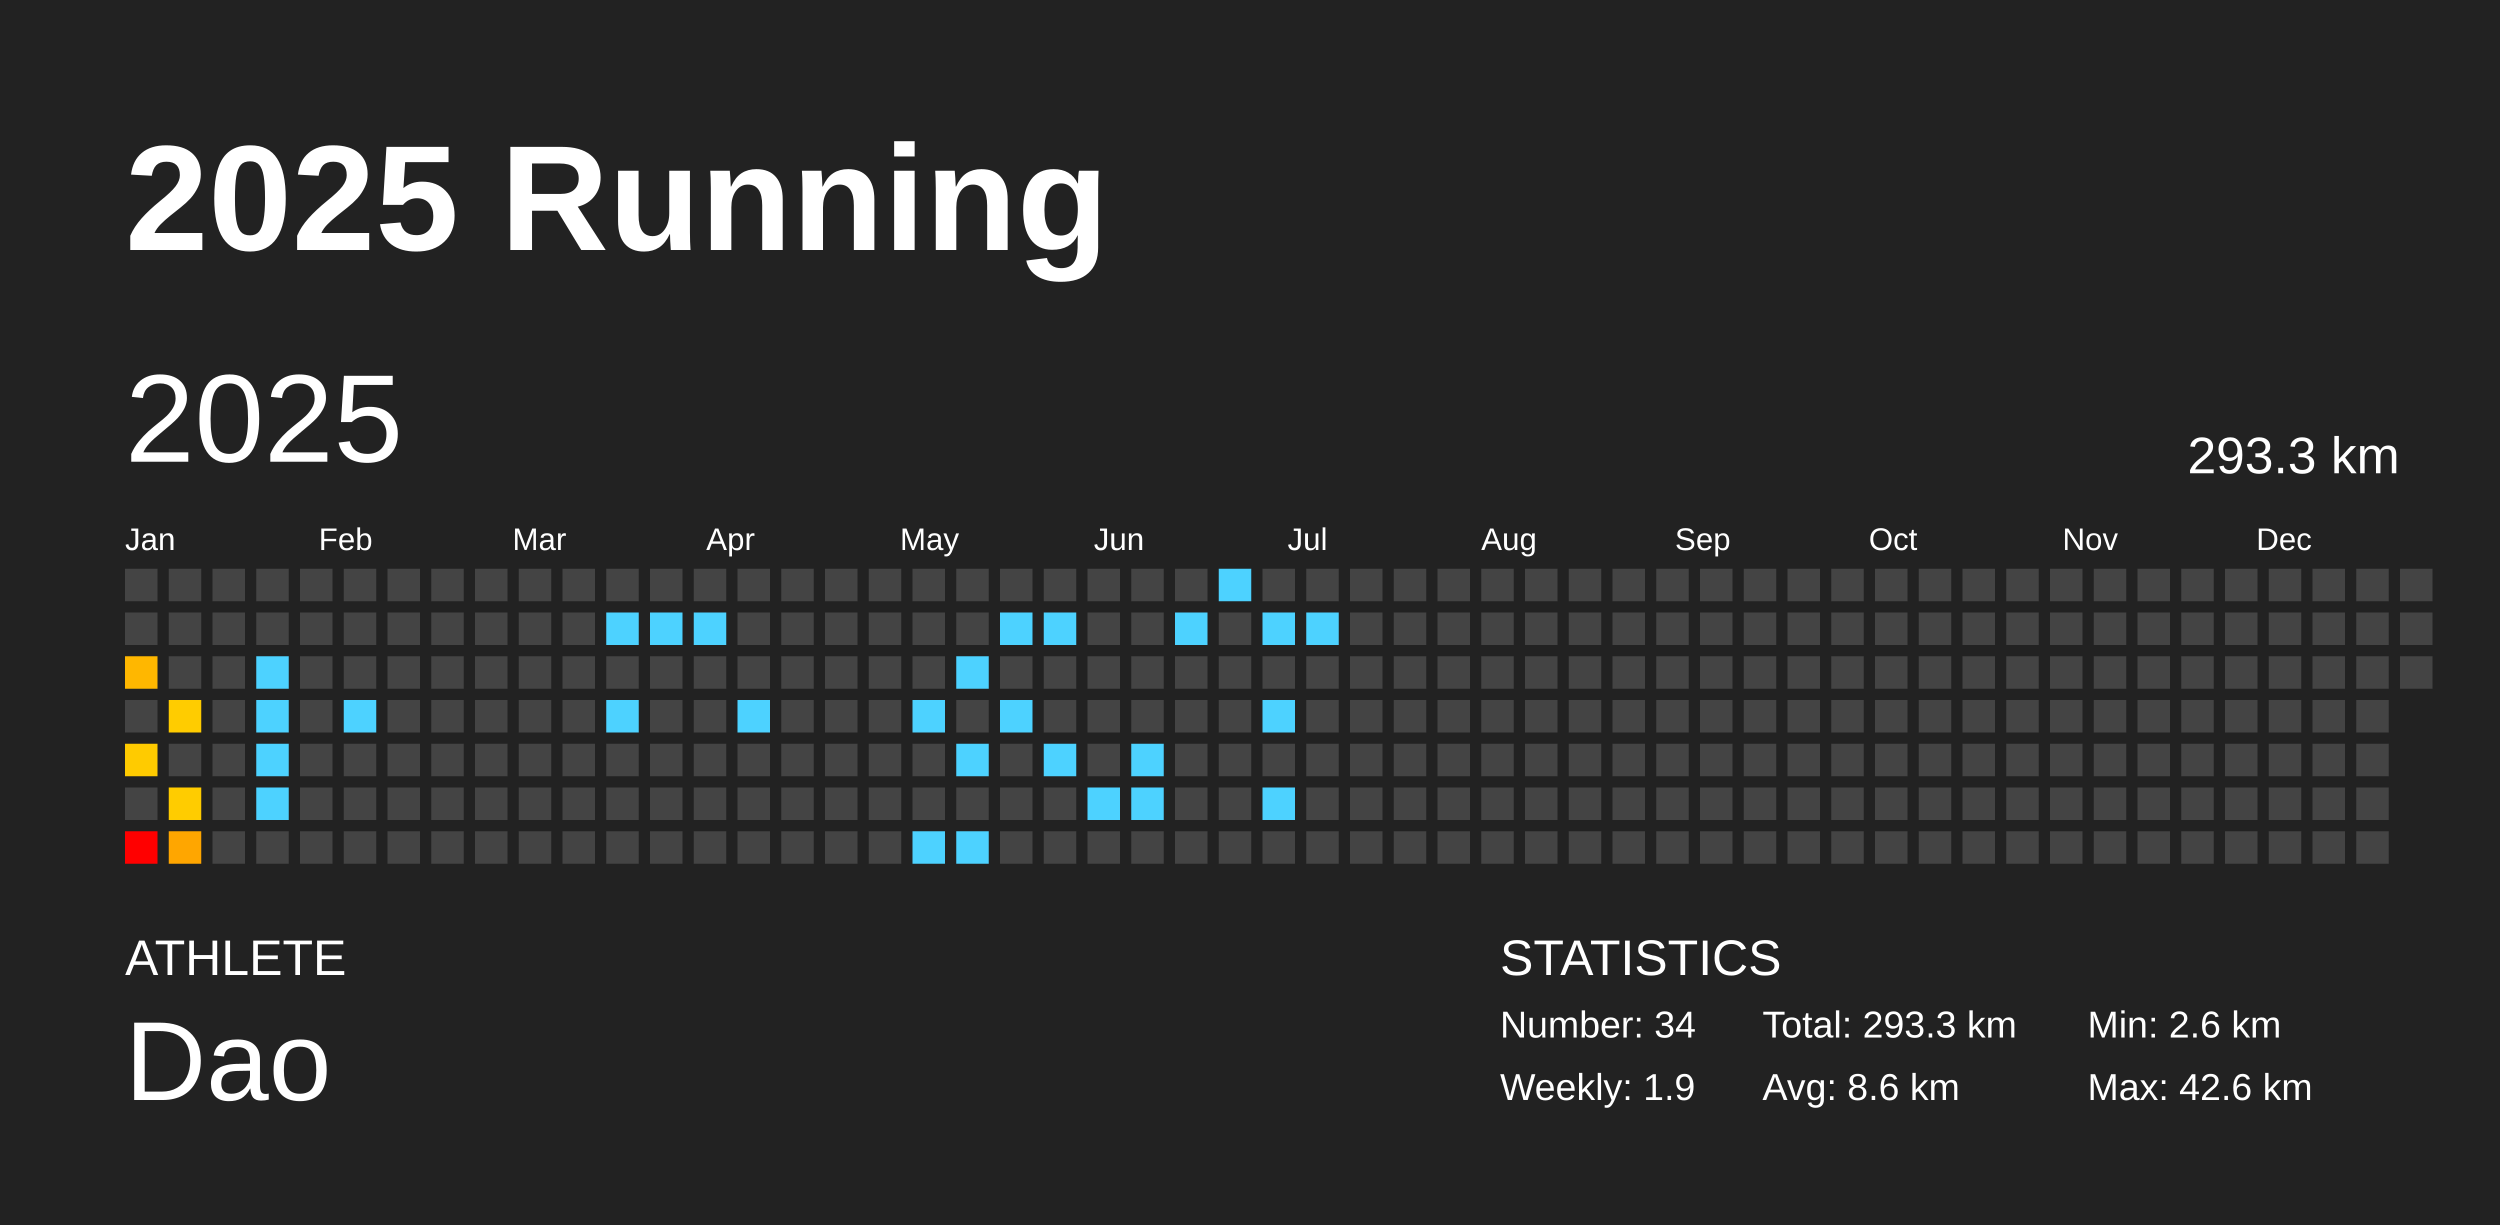
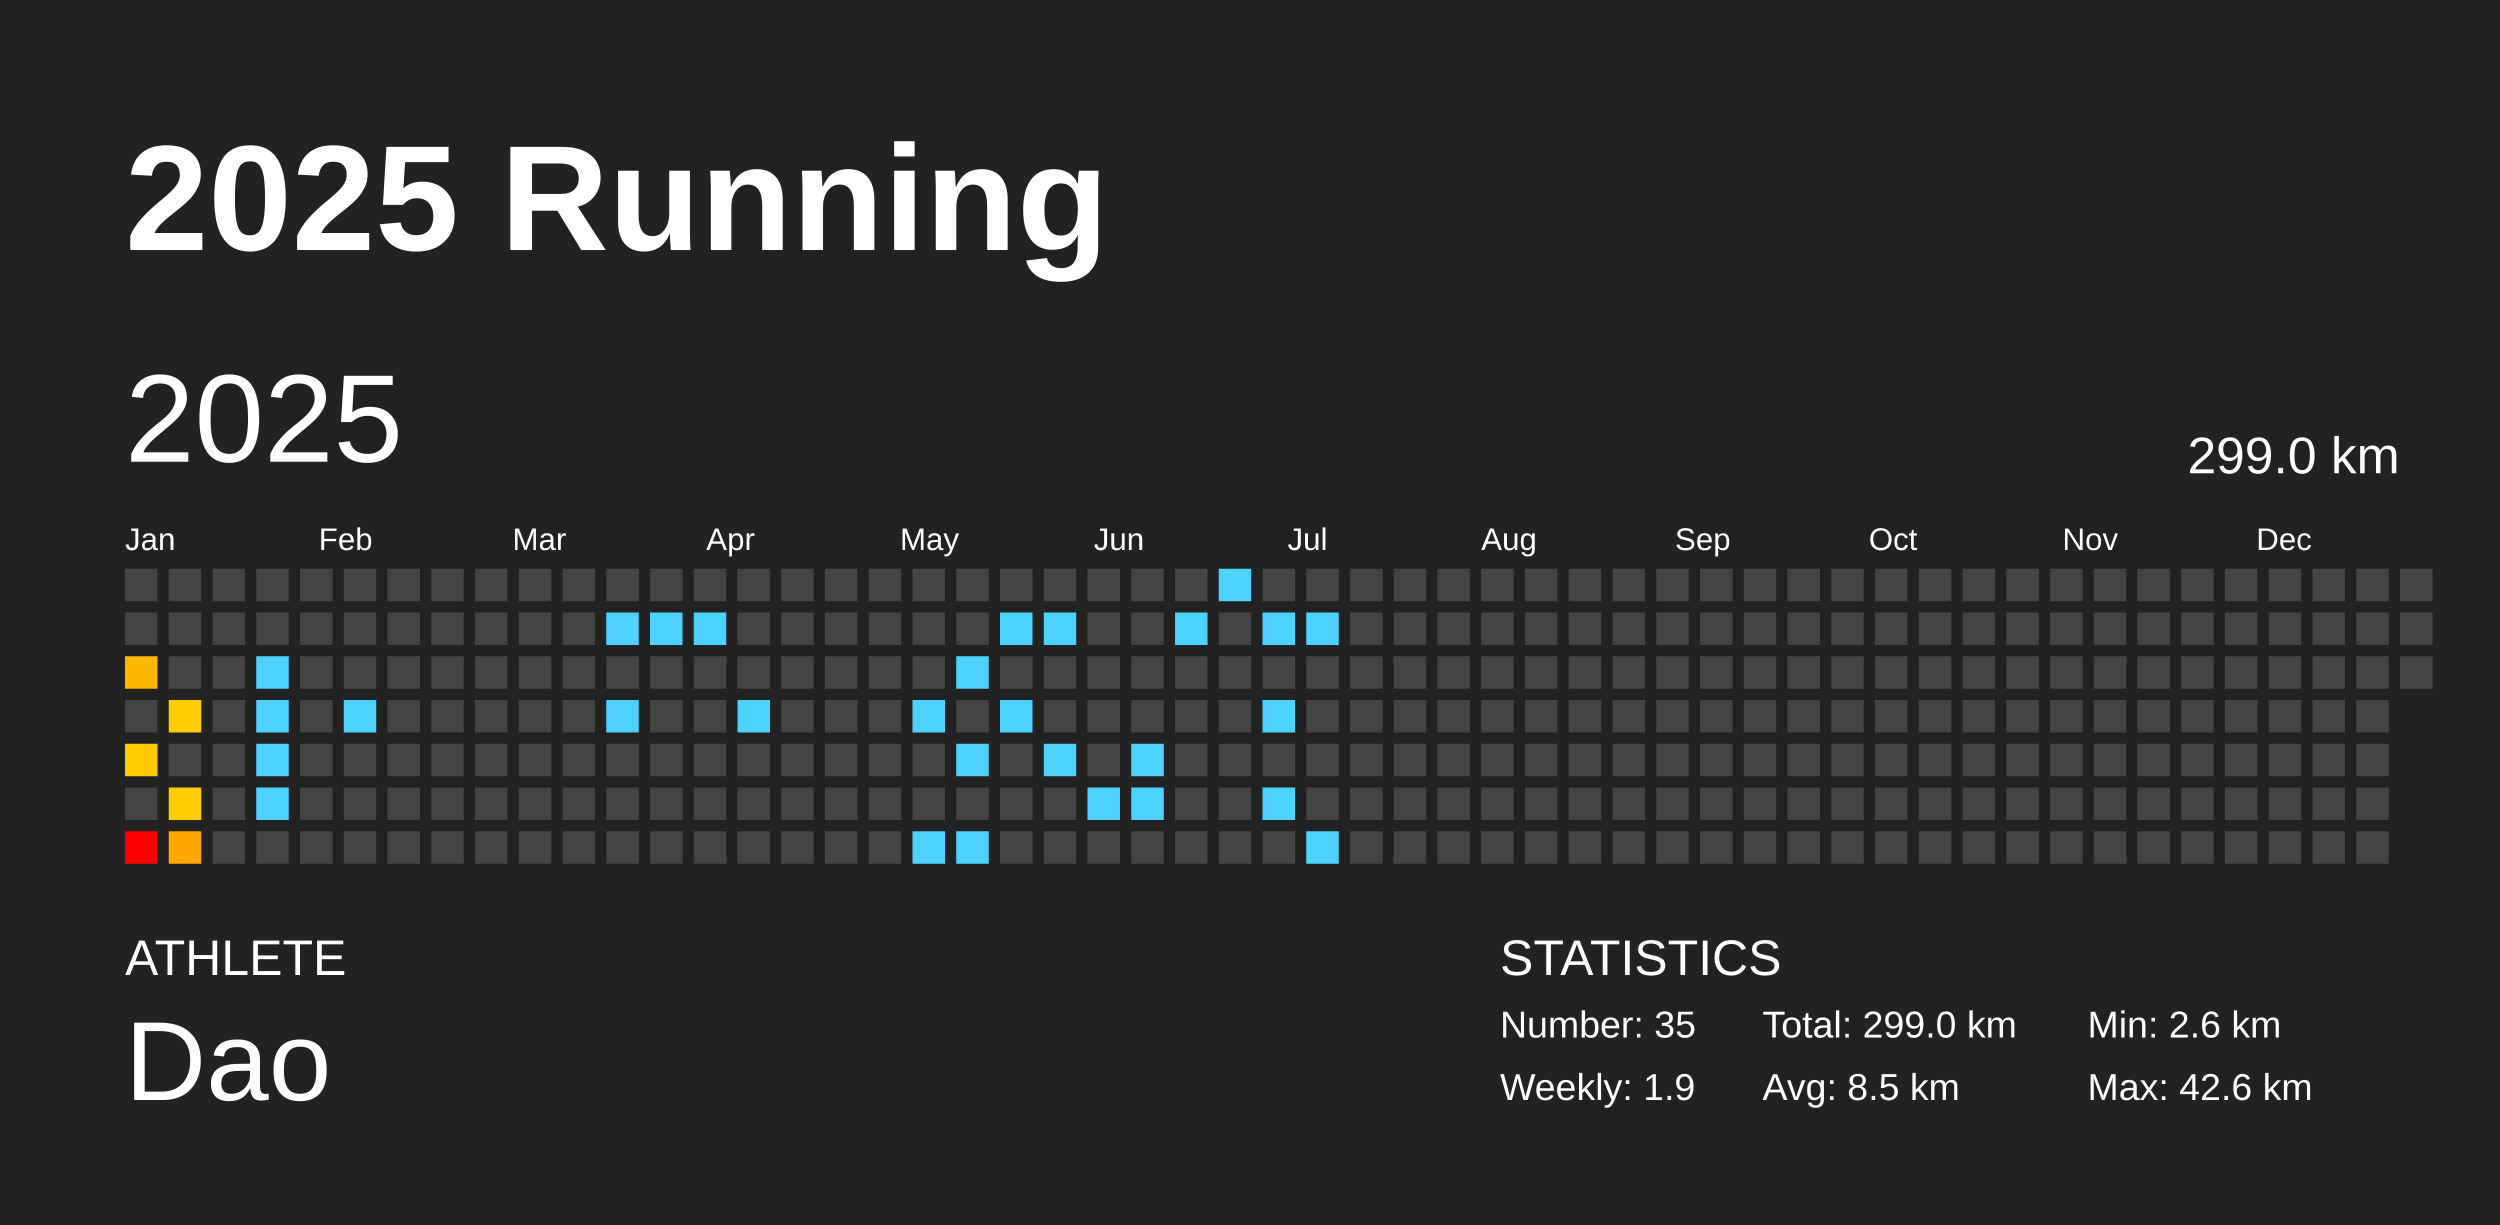
<svg xmlns="http://www.w3.org/2000/svg" baseProfile="full" height="98mm" version="1.1" viewBox="0,0,200,98" width="200mm">
  <defs />
  <rect fill="#222222" height="98" width="200" x="0" y="0" />
  <text fill="#FFFFFF" style="font-size:12px; font-family:Arial; font-weight:bold;" x="10" y="20">2025 Running</text>
  <text fill="#FFFFFF" style="font-size:4px; font-family:Arial" x="10" y="78">ATHLETE</text>
  <text fill="#FFFFFF" style="font-size:9px; font-family:Arial" x="10" y="88">Dao</text>
  <text fill="#FFFFFF" style="font-size:4px; font-family:Arial" x="120" y="78">STATISTICS</text>
-   <text fill="#FFFFFF" style="font-size:3px; font-family:Arial" x="120" y="83">Number: 34</text>
+   <text fill="#FFFFFF" style="font-size:3px; font-family:Arial" x="120" y="83">Number: 35</text>
  <text fill="#FFFFFF" style="font-size:3px; font-family:Arial" x="120" y="88">Weekly: 1.9</text>
-   <text fill="#FFFFFF" style="font-size:3px; font-family:Arial" x="141" y="83">Total: 293.3 km</text>
-   <text fill="#FFFFFF" style="font-size:3px; font-family:Arial" x="141" y="88">Avg: 8.6 km</text>
+   <text fill="#FFFFFF" style="font-size:3px; font-family:Arial" x="141" y="83">Total: 299.0 km</text>
+   <text fill="#FFFFFF" style="font-size:3px; font-family:Arial" x="141" y="88">Avg: 8.5 km</text>
  <text fill="#FFFFFF" style="font-size:3px; font-family:Arial" x="167" y="83">Min: 2.6 km</text>
  <text fill="#FFFFFF" style="font-size:3px; font-family:Arial" x="167" y="88">Max: 42.6 km</text>
  <text dominant-baseline="hanging" fill="#FFFFFF" style="font-size:10.0px; font-family:Arial;" x="10" y="30">2025</text>
-   <text dominant-baseline="hanging" fill="#FFFFFF" style="font-size:4.125px; font-family:Arial;" x="175" y="35">293.3 km</text>
+   <text dominant-baseline="hanging" fill="#FFFFFF" style="font-size:4.125px; font-family:Arial;" x="175" y="35">299.0 km</text>
  <text fill="#FFFFFF" style="font-size:2.5px; font-family:Arial" x="10.0" y="44">Jan</text>
  <text fill="#FFFFFF" style="font-size:2.5px; font-family:Arial" x="25.5" y="44">Feb</text>
  <text fill="#FFFFFF" style="font-size:2.5px; font-family:Arial" x="41.0" y="44">Mar</text>
  <text fill="#FFFFFF" style="font-size:2.5px; font-family:Arial" x="56.5" y="44">Apr</text>
  <text fill="#FFFFFF" style="font-size:2.5px; font-family:Arial" x="72.0" y="44">May</text>
  <text fill="#FFFFFF" style="font-size:2.5px; font-family:Arial" x="87.5" y="44">Jun</text>
  <text fill="#FFFFFF" style="font-size:2.5px; font-family:Arial" x="103.0" y="44">Jul</text>
  <text fill="#FFFFFF" style="font-size:2.5px; font-family:Arial" x="118.5" y="44">Aug</text>
  <text fill="#FFFFFF" style="font-size:2.5px; font-family:Arial" x="134.0" y="44">Sep</text>
  <text fill="#FFFFFF" style="font-size:2.5px; font-family:Arial" x="149.5" y="44">Oct</text>
  <text fill="#FFFFFF" style="font-size:2.5px; font-family:Arial" x="165.0" y="44">Nov</text>
  <text fill="#FFFFFF" style="font-size:2.5px; font-family:Arial" x="180.5" y="44">Dec</text>
  <rect fill="#444444" height="2.6" width="2.6" x="10.0" y="45.5" />
  <rect fill="#444444" height="2.6" width="2.6" x="10.0" y="49.0" />
  <rect fill="#ffb700" height="2.6" width="2.6" x="10.0" y="52.5" />
  <rect fill="#444444" height="2.6" width="2.6" x="10.0" y="56.0" />
  <rect fill="#ffcb00" height="2.6" width="2.6" x="10.0" y="59.5" />
  <rect fill="#444444" height="2.6" width="2.6" x="10.0" y="63.0" />
  <rect fill="red" height="2.6" width="2.6" x="10.0" y="66.5" />
  <rect fill="#444444" height="2.6" width="2.6" x="13.5" y="45.5" />
  <rect fill="#444444" height="2.6" width="2.6" x="13.5" y="49.0" />
  <rect fill="#444444" height="2.6" width="2.6" x="13.5" y="52.5" />
  <rect fill="#ffcc00" height="2.6" width="2.6" x="13.5" y="56.0" />
  <rect fill="#444444" height="2.6" width="2.6" x="13.5" y="59.5" />
  <rect fill="#ffcc00" height="2.6" width="2.6" x="13.5" y="63.0" />
  <rect fill="#ffa600" height="2.6" width="2.6" x="13.5" y="66.5" />
  <rect fill="#444444" height="2.6" width="2.6" x="17.0" y="45.5" />
  <rect fill="#444444" height="2.6" width="2.6" x="17.0" y="49.0" />
  <rect fill="#444444" height="2.6" width="2.6" x="17.0" y="52.5" />
  <rect fill="#444444" height="2.6" width="2.6" x="17.0" y="56.0" />
  <rect fill="#444444" height="2.6" width="2.6" x="17.0" y="59.5" />
  <rect fill="#444444" height="2.6" width="2.6" x="17.0" y="63.0" />
  <rect fill="#444444" height="2.6" width="2.6" x="17.0" y="66.5" />
  <rect fill="#444444" height="2.6" width="2.6" x="20.5" y="45.5" />
  <rect fill="#444444" height="2.6" width="2.6" x="20.5" y="49.0" />
  <rect fill="#4dd2ff" height="2.6" width="2.6" x="20.5" y="52.5" />
  <rect fill="#4dd2ff" height="2.6" width="2.6" x="20.5" y="56.0" />
  <rect fill="#4dd2ff" height="2.6" width="2.6" x="20.5" y="59.5" />
  <rect fill="#4dd2ff" height="2.6" width="2.6" x="20.5" y="63.0" />
  <rect fill="#444444" height="2.6" width="2.6" x="20.5" y="66.5" />
  <rect fill="#444444" height="2.6" width="2.6" x="24.0" y="45.5" />
  <rect fill="#444444" height="2.6" width="2.6" x="24.0" y="49.0" />
  <rect fill="#444444" height="2.6" width="2.6" x="24.0" y="52.5" />
  <rect fill="#444444" height="2.6" width="2.6" x="24.0" y="56.0" />
  <rect fill="#444444" height="2.6" width="2.6" x="24.0" y="59.5" />
  <rect fill="#444444" height="2.6" width="2.6" x="24.0" y="63.0" />
  <rect fill="#444444" height="2.6" width="2.6" x="24.0" y="66.5" />
  <rect fill="#444444" height="2.6" width="2.6" x="27.5" y="45.5" />
  <rect fill="#444444" height="2.6" width="2.6" x="27.5" y="49.0" />
  <rect fill="#444444" height="2.6" width="2.6" x="27.5" y="52.5" />
  <rect fill="#4dd2ff" height="2.6" width="2.6" x="27.5" y="56.0" />
  <rect fill="#444444" height="2.6" width="2.6" x="27.5" y="59.5" />
  <rect fill="#444444" height="2.6" width="2.6" x="27.5" y="63.0" />
  <rect fill="#444444" height="2.6" width="2.6" x="27.5" y="66.5" />
  <rect fill="#444444" height="2.6" width="2.6" x="31.0" y="45.5" />
  <rect fill="#444444" height="2.6" width="2.6" x="31.0" y="49.0" />
  <rect fill="#444444" height="2.6" width="2.6" x="31.0" y="52.5" />
  <rect fill="#444444" height="2.6" width="2.6" x="31.0" y="56.0" />
  <rect fill="#444444" height="2.6" width="2.6" x="31.0" y="59.5" />
  <rect fill="#444444" height="2.6" width="2.6" x="31.0" y="63.0" />
  <rect fill="#444444" height="2.6" width="2.6" x="31.0" y="66.5" />
  <rect fill="#444444" height="2.6" width="2.6" x="34.5" y="45.5" />
  <rect fill="#444444" height="2.6" width="2.6" x="34.5" y="49.0" />
  <rect fill="#444444" height="2.6" width="2.6" x="34.5" y="52.5" />
  <rect fill="#444444" height="2.6" width="2.6" x="34.5" y="56.0" />
  <rect fill="#444444" height="2.6" width="2.6" x="34.5" y="59.5" />
  <rect fill="#444444" height="2.6" width="2.6" x="34.5" y="63.0" />
  <rect fill="#444444" height="2.6" width="2.6" x="34.5" y="66.5" />
  <rect fill="#444444" height="2.6" width="2.6" x="38.0" y="45.5" />
  <rect fill="#444444" height="2.6" width="2.6" x="38.0" y="49.0" />
  <rect fill="#444444" height="2.6" width="2.6" x="38.0" y="52.5" />
  <rect fill="#444444" height="2.6" width="2.6" x="38.0" y="56.0" />
  <rect fill="#444444" height="2.6" width="2.6" x="38.0" y="59.5" />
  <rect fill="#444444" height="2.6" width="2.6" x="38.0" y="63.0" />
  <rect fill="#444444" height="2.6" width="2.6" x="38.0" y="66.5" />
  <rect fill="#444444" height="2.6" width="2.6" x="41.5" y="45.5" />
  <rect fill="#444444" height="2.6" width="2.6" x="41.5" y="49.0" />
  <rect fill="#444444" height="2.6" width="2.6" x="41.5" y="52.5" />
  <rect fill="#444444" height="2.6" width="2.6" x="41.5" y="56.0" />
  <rect fill="#444444" height="2.6" width="2.6" x="41.5" y="59.5" />
  <rect fill="#444444" height="2.6" width="2.6" x="41.5" y="63.0" />
  <rect fill="#444444" height="2.6" width="2.6" x="41.5" y="66.5" />
  <rect fill="#444444" height="2.6" width="2.6" x="45.0" y="45.5" />
  <rect fill="#444444" height="2.6" width="2.6" x="45.0" y="49.0" />
  <rect fill="#444444" height="2.6" width="2.6" x="45.0" y="52.5" />
  <rect fill="#444444" height="2.6" width="2.6" x="45.0" y="56.0" />
  <rect fill="#444444" height="2.6" width="2.6" x="45.0" y="59.5" />
  <rect fill="#444444" height="2.6" width="2.6" x="45.0" y="63.0" />
  <rect fill="#444444" height="2.6" width="2.6" x="45.0" y="66.5" />
  <rect fill="#444444" height="2.6" width="2.6" x="48.5" y="45.5" />
  <rect fill="#4dd2ff" height="2.6" width="2.6" x="48.5" y="49.0" />
  <rect fill="#444444" height="2.6" width="2.6" x="48.5" y="52.5" />
  <rect fill="#4dd2ff" height="2.6" width="2.6" x="48.5" y="56.0" />
  <rect fill="#444444" height="2.6" width="2.6" x="48.5" y="59.5" />
  <rect fill="#444444" height="2.6" width="2.6" x="48.5" y="63.0" />
  <rect fill="#444444" height="2.6" width="2.6" x="48.5" y="66.5" />
  <rect fill="#444444" height="2.6" width="2.6" x="52.0" y="45.5" />
  <rect fill="#4dd2ff" height="2.6" width="2.6" x="52.0" y="49.0" />
  <rect fill="#444444" height="2.6" width="2.6" x="52.0" y="52.5" />
  <rect fill="#444444" height="2.6" width="2.6" x="52.0" y="56.0" />
  <rect fill="#444444" height="2.6" width="2.6" x="52.0" y="59.5" />
  <rect fill="#444444" height="2.6" width="2.6" x="52.0" y="63.0" />
  <rect fill="#444444" height="2.6" width="2.6" x="52.0" y="66.5" />
  <rect fill="#444444" height="2.6" width="2.6" x="55.5" y="45.5" />
  <rect fill="#4dd2ff" height="2.6" width="2.6" x="55.5" y="49.0" />
  <rect fill="#444444" height="2.6" width="2.6" x="55.5" y="52.5" />
  <rect fill="#444444" height="2.6" width="2.6" x="55.5" y="56.0" />
  <rect fill="#444444" height="2.6" width="2.6" x="55.5" y="59.5" />
  <rect fill="#444444" height="2.6" width="2.6" x="55.5" y="63.0" />
  <rect fill="#444444" height="2.6" width="2.6" x="55.5" y="66.5" />
  <rect fill="#444444" height="2.6" width="2.6" x="59.0" y="45.5" />
  <rect fill="#444444" height="2.6" width="2.6" x="59.0" y="49.0" />
  <rect fill="#444444" height="2.6" width="2.6" x="59.0" y="52.5" />
  <rect fill="#4dd2ff" height="2.6" width="2.6" x="59.0" y="56.0" />
  <rect fill="#444444" height="2.6" width="2.6" x="59.0" y="59.5" />
  <rect fill="#444444" height="2.6" width="2.6" x="59.0" y="63.0" />
  <rect fill="#444444" height="2.6" width="2.6" x="59.0" y="66.5" />
  <rect fill="#444444" height="2.6" width="2.6" x="62.5" y="45.5" />
  <rect fill="#444444" height="2.6" width="2.6" x="62.5" y="49.0" />
  <rect fill="#444444" height="2.6" width="2.6" x="62.5" y="52.5" />
  <rect fill="#444444" height="2.6" width="2.6" x="62.5" y="56.0" />
  <rect fill="#444444" height="2.6" width="2.6" x="62.5" y="59.5" />
  <rect fill="#444444" height="2.6" width="2.6" x="62.5" y="63.0" />
  <rect fill="#444444" height="2.6" width="2.6" x="62.5" y="66.5" />
  <rect fill="#444444" height="2.6" width="2.6" x="66.0" y="45.5" />
  <rect fill="#444444" height="2.6" width="2.6" x="66.0" y="49.0" />
  <rect fill="#444444" height="2.6" width="2.6" x="66.0" y="52.5" />
  <rect fill="#444444" height="2.6" width="2.6" x="66.0" y="56.0" />
  <rect fill="#444444" height="2.6" width="2.6" x="66.0" y="59.5" />
  <rect fill="#444444" height="2.6" width="2.6" x="66.0" y="63.0" />
  <rect fill="#444444" height="2.6" width="2.6" x="66.0" y="66.5" />
  <rect fill="#444444" height="2.6" width="2.6" x="69.5" y="45.5" />
  <rect fill="#444444" height="2.6" width="2.6" x="69.5" y="49.0" />
  <rect fill="#444444" height="2.6" width="2.6" x="69.5" y="52.5" />
  <rect fill="#444444" height="2.6" width="2.6" x="69.5" y="56.0" />
  <rect fill="#444444" height="2.6" width="2.6" x="69.5" y="59.5" />
  <rect fill="#444444" height="2.6" width="2.6" x="69.5" y="63.0" />
  <rect fill="#444444" height="2.6" width="2.6" x="69.5" y="66.5" />
  <rect fill="#444444" height="2.6" width="2.6" x="73.0" y="45.5" />
  <rect fill="#444444" height="2.6" width="2.6" x="73.0" y="49.0" />
  <rect fill="#444444" height="2.6" width="2.6" x="73.0" y="52.5" />
  <rect fill="#4dd2ff" height="2.6" width="2.6" x="73.0" y="56.0" />
  <rect fill="#444444" height="2.6" width="2.6" x="73.0" y="59.5" />
  <rect fill="#444444" height="2.6" width="2.6" x="73.0" y="63.0" />
  <rect fill="#4dd2ff" height="2.6" width="2.6" x="73.0" y="66.5" />
  <rect fill="#444444" height="2.6" width="2.6" x="76.5" y="45.5" />
  <rect fill="#444444" height="2.6" width="2.6" x="76.5" y="49.0" />
  <rect fill="#4dd2ff" height="2.6" width="2.6" x="76.5" y="52.5" />
  <rect fill="#444444" height="2.6" width="2.6" x="76.5" y="56.0" />
  <rect fill="#4dd2ff" height="2.6" width="2.6" x="76.5" y="59.5" />
  <rect fill="#444444" height="2.6" width="2.6" x="76.5" y="63.0" />
  <rect fill="#4dd2ff" height="2.6" width="2.6" x="76.5" y="66.5" />
  <rect fill="#444444" height="2.6" width="2.6" x="80.0" y="45.5" />
  <rect fill="#4dd2ff" height="2.6" width="2.6" x="80.0" y="49.0" />
  <rect fill="#444444" height="2.6" width="2.6" x="80.0" y="52.5" />
  <rect fill="#4dd2ff" height="2.6" width="2.6" x="80.0" y="56.0" />
  <rect fill="#444444" height="2.6" width="2.6" x="80.0" y="59.5" />
  <rect fill="#444444" height="2.6" width="2.6" x="80.0" y="63.0" />
  <rect fill="#444444" height="2.6" width="2.6" x="80.0" y="66.5" />
  <rect fill="#444444" height="2.6" width="2.6" x="83.5" y="45.5" />
  <rect fill="#4dd2ff" height="2.6" width="2.6" x="83.5" y="49.0" />
  <rect fill="#444444" height="2.6" width="2.6" x="83.5" y="52.5" />
  <rect fill="#444444" height="2.6" width="2.6" x="83.5" y="56.0" />
  <rect fill="#4dd2ff" height="2.6" width="2.6" x="83.5" y="59.5" />
  <rect fill="#444444" height="2.6" width="2.6" x="83.5" y="63.0" />
  <rect fill="#444444" height="2.6" width="2.6" x="83.5" y="66.5" />
  <rect fill="#444444" height="2.6" width="2.6" x="87.0" y="45.5" />
  <rect fill="#444444" height="2.6" width="2.6" x="87.0" y="49.0" />
  <rect fill="#444444" height="2.6" width="2.6" x="87.0" y="52.5" />
  <rect fill="#444444" height="2.6" width="2.6" x="87.0" y="56.0" />
  <rect fill="#444444" height="2.6" width="2.6" x="87.0" y="59.5" />
  <rect fill="#4dd2ff" height="2.6" width="2.6" x="87.0" y="63.0" />
  <rect fill="#444444" height="2.6" width="2.6" x="87.0" y="66.5" />
  <rect fill="#444444" height="2.6" width="2.6" x="90.5" y="45.5" />
  <rect fill="#444444" height="2.6" width="2.6" x="90.5" y="49.0" />
  <rect fill="#444444" height="2.6" width="2.6" x="90.5" y="52.5" />
  <rect fill="#444444" height="2.6" width="2.6" x="90.5" y="56.0" />
  <rect fill="#4dd2ff" height="2.6" width="2.6" x="90.5" y="59.5" />
  <rect fill="#4dd2ff" height="2.6" width="2.6" x="90.5" y="63.0" />
  <rect fill="#444444" height="2.6" width="2.6" x="90.5" y="66.5" />
  <rect fill="#444444" height="2.6" width="2.6" x="94.0" y="45.5" />
  <rect fill="#4dd2ff" height="2.6" width="2.6" x="94.0" y="49.0" />
  <rect fill="#444444" height="2.6" width="2.6" x="94.0" y="52.5" />
  <rect fill="#444444" height="2.6" width="2.6" x="94.0" y="56.0" />
  <rect fill="#444444" height="2.6" width="2.6" x="94.0" y="59.5" />
  <rect fill="#444444" height="2.6" width="2.6" x="94.0" y="63.0" />
  <rect fill="#444444" height="2.6" width="2.6" x="94.0" y="66.5" />
  <rect fill="#4dd2ff" height="2.6" width="2.6" x="97.5" y="45.5" />
  <rect fill="#444444" height="2.6" width="2.6" x="97.5" y="49.0" />
  <rect fill="#444444" height="2.6" width="2.6" x="97.5" y="52.5" />
  <rect fill="#444444" height="2.6" width="2.6" x="97.5" y="56.0" />
  <rect fill="#444444" height="2.6" width="2.6" x="97.5" y="59.5" />
  <rect fill="#444444" height="2.6" width="2.6" x="97.5" y="63.0" />
  <rect fill="#444444" height="2.6" width="2.6" x="97.5" y="66.5" />
  <rect fill="#444444" height="2.6" width="2.6" x="101.0" y="45.5" />
  <rect fill="#4dd2ff" height="2.6" width="2.6" x="101.0" y="49.0" />
  <rect fill="#444444" height="2.6" width="2.6" x="101.0" y="52.5" />
  <rect fill="#4dd2ff" height="2.6" width="2.6" x="101.0" y="56.0" />
  <rect fill="#444444" height="2.6" width="2.6" x="101.0" y="59.5" />
  <rect fill="#4dd2ff" height="2.6" width="2.6" x="101.0" y="63.0" />
  <rect fill="#444444" height="2.6" width="2.6" x="101.0" y="66.5" />
  <rect fill="#444444" height="2.6" width="2.6" x="104.5" y="45.5" />
  <rect fill="#4dd2ff" height="2.6" width="2.6" x="104.5" y="49.0" />
  <rect fill="#444444" height="2.6" width="2.6" x="104.5" y="52.5" />
  <rect fill="#444444" height="2.6" width="2.6" x="104.5" y="56.0" />
  <rect fill="#444444" height="2.6" width="2.6" x="104.5" y="59.5" />
  <rect fill="#444444" height="2.6" width="2.6" x="104.5" y="63.0" />
-   <rect fill="#444444" height="2.6" width="2.6" x="104.5" y="66.5" />
+   <rect fill="#4dd2ff" height="2.6" width="2.6" x="104.5" y="66.5" />
  <rect fill="#444444" height="2.6" width="2.6" x="108.0" y="45.5" />
  <rect fill="#444444" height="2.6" width="2.6" x="108.0" y="49.0" />
  <rect fill="#444444" height="2.6" width="2.6" x="108.0" y="52.5" />
  <rect fill="#444444" height="2.6" width="2.6" x="108.0" y="56.0" />
  <rect fill="#444444" height="2.6" width="2.6" x="108.0" y="59.5" />
  <rect fill="#444444" height="2.6" width="2.6" x="108.0" y="63.0" />
  <rect fill="#444444" height="2.6" width="2.6" x="108.0" y="66.5" />
  <rect fill="#444444" height="2.6" width="2.6" x="111.5" y="45.5" />
  <rect fill="#444444" height="2.6" width="2.6" x="111.5" y="49.0" />
  <rect fill="#444444" height="2.6" width="2.6" x="111.5" y="52.5" />
  <rect fill="#444444" height="2.6" width="2.6" x="111.5" y="56.0" />
  <rect fill="#444444" height="2.6" width="2.6" x="111.5" y="59.5" />
  <rect fill="#444444" height="2.6" width="2.6" x="111.5" y="63.0" />
  <rect fill="#444444" height="2.6" width="2.6" x="111.5" y="66.5" />
  <rect fill="#444444" height="2.6" width="2.6" x="115.0" y="45.5" />
  <rect fill="#444444" height="2.6" width="2.6" x="115.0" y="49.0" />
  <rect fill="#444444" height="2.6" width="2.6" x="115.0" y="52.5" />
  <rect fill="#444444" height="2.6" width="2.6" x="115.0" y="56.0" />
  <rect fill="#444444" height="2.6" width="2.6" x="115.0" y="59.5" />
  <rect fill="#444444" height="2.6" width="2.6" x="115.0" y="63.0" />
  <rect fill="#444444" height="2.6" width="2.6" x="115.0" y="66.5" />
  <rect fill="#444444" height="2.6" width="2.6" x="118.5" y="45.5" />
  <rect fill="#444444" height="2.6" width="2.6" x="118.5" y="49.0" />
  <rect fill="#444444" height="2.6" width="2.6" x="118.5" y="52.5" />
  <rect fill="#444444" height="2.6" width="2.6" x="118.5" y="56.0" />
  <rect fill="#444444" height="2.6" width="2.6" x="118.5" y="59.5" />
  <rect fill="#444444" height="2.6" width="2.6" x="118.5" y="63.0" />
  <rect fill="#444444" height="2.6" width="2.6" x="118.5" y="66.5" />
  <rect fill="#444444" height="2.6" width="2.6" x="122.0" y="45.5" />
  <rect fill="#444444" height="2.6" width="2.6" x="122.0" y="49.0" />
  <rect fill="#444444" height="2.6" width="2.6" x="122.0" y="52.5" />
  <rect fill="#444444" height="2.6" width="2.6" x="122.0" y="56.0" />
  <rect fill="#444444" height="2.6" width="2.6" x="122.0" y="59.5" />
  <rect fill="#444444" height="2.6" width="2.6" x="122.0" y="63.0" />
  <rect fill="#444444" height="2.6" width="2.6" x="122.0" y="66.5" />
  <rect fill="#444444" height="2.6" width="2.6" x="125.5" y="45.5" />
  <rect fill="#444444" height="2.6" width="2.6" x="125.5" y="49.0" />
  <rect fill="#444444" height="2.6" width="2.6" x="125.5" y="52.5" />
  <rect fill="#444444" height="2.6" width="2.6" x="125.5" y="56.0" />
  <rect fill="#444444" height="2.6" width="2.6" x="125.5" y="59.5" />
  <rect fill="#444444" height="2.6" width="2.6" x="125.5" y="63.0" />
  <rect fill="#444444" height="2.6" width="2.6" x="125.5" y="66.5" />
  <rect fill="#444444" height="2.6" width="2.6" x="129.0" y="45.5" />
  <rect fill="#444444" height="2.6" width="2.6" x="129.0" y="49.0" />
  <rect fill="#444444" height="2.6" width="2.6" x="129.0" y="52.5" />
  <rect fill="#444444" height="2.6" width="2.6" x="129.0" y="56.0" />
  <rect fill="#444444" height="2.6" width="2.6" x="129.0" y="59.5" />
  <rect fill="#444444" height="2.6" width="2.6" x="129.0" y="63.0" />
  <rect fill="#444444" height="2.6" width="2.6" x="129.0" y="66.5" />
  <rect fill="#444444" height="2.6" width="2.6" x="132.5" y="45.5" />
  <rect fill="#444444" height="2.6" width="2.6" x="132.5" y="49.0" />
  <rect fill="#444444" height="2.6" width="2.6" x="132.5" y="52.5" />
  <rect fill="#444444" height="2.6" width="2.6" x="132.5" y="56.0" />
  <rect fill="#444444" height="2.6" width="2.6" x="132.5" y="59.5" />
  <rect fill="#444444" height="2.6" width="2.6" x="132.5" y="63.0" />
  <rect fill="#444444" height="2.6" width="2.6" x="132.5" y="66.5" />
  <rect fill="#444444" height="2.6" width="2.6" x="136.0" y="45.5" />
  <rect fill="#444444" height="2.6" width="2.6" x="136.0" y="49.0" />
  <rect fill="#444444" height="2.6" width="2.6" x="136.0" y="52.5" />
  <rect fill="#444444" height="2.6" width="2.6" x="136.0" y="56.0" />
  <rect fill="#444444" height="2.6" width="2.6" x="136.0" y="59.5" />
  <rect fill="#444444" height="2.6" width="2.6" x="136.0" y="63.0" />
  <rect fill="#444444" height="2.6" width="2.6" x="136.0" y="66.5" />
  <rect fill="#444444" height="2.6" width="2.6" x="139.5" y="45.5" />
  <rect fill="#444444" height="2.6" width="2.6" x="139.5" y="49.0" />
  <rect fill="#444444" height="2.6" width="2.6" x="139.5" y="52.5" />
  <rect fill="#444444" height="2.6" width="2.6" x="139.5" y="56.0" />
  <rect fill="#444444" height="2.6" width="2.6" x="139.5" y="59.5" />
  <rect fill="#444444" height="2.6" width="2.6" x="139.5" y="63.0" />
  <rect fill="#444444" height="2.6" width="2.6" x="139.5" y="66.5" />
  <rect fill="#444444" height="2.6" width="2.6" x="143.0" y="45.5" />
  <rect fill="#444444" height="2.6" width="2.6" x="143.0" y="49.0" />
  <rect fill="#444444" height="2.6" width="2.6" x="143.0" y="52.5" />
  <rect fill="#444444" height="2.6" width="2.6" x="143.0" y="56.0" />
  <rect fill="#444444" height="2.6" width="2.6" x="143.0" y="59.5" />
  <rect fill="#444444" height="2.6" width="2.6" x="143.0" y="63.0" />
  <rect fill="#444444" height="2.6" width="2.6" x="143.0" y="66.5" />
  <rect fill="#444444" height="2.6" width="2.6" x="146.5" y="45.5" />
  <rect fill="#444444" height="2.6" width="2.6" x="146.5" y="49.0" />
  <rect fill="#444444" height="2.6" width="2.6" x="146.5" y="52.5" />
  <rect fill="#444444" height="2.6" width="2.6" x="146.5" y="56.0" />
  <rect fill="#444444" height="2.6" width="2.6" x="146.5" y="59.5" />
  <rect fill="#444444" height="2.6" width="2.6" x="146.5" y="63.0" />
  <rect fill="#444444" height="2.6" width="2.6" x="146.5" y="66.5" />
  <rect fill="#444444" height="2.6" width="2.6" x="150.0" y="45.5" />
  <rect fill="#444444" height="2.6" width="2.6" x="150.0" y="49.0" />
  <rect fill="#444444" height="2.6" width="2.6" x="150.0" y="52.5" />
  <rect fill="#444444" height="2.6" width="2.6" x="150.0" y="56.0" />
  <rect fill="#444444" height="2.6" width="2.6" x="150.0" y="59.5" />
  <rect fill="#444444" height="2.6" width="2.6" x="150.0" y="63.0" />
  <rect fill="#444444" height="2.6" width="2.6" x="150.0" y="66.5" />
  <rect fill="#444444" height="2.6" width="2.6" x="153.5" y="45.5" />
  <rect fill="#444444" height="2.6" width="2.6" x="153.5" y="49.0" />
  <rect fill="#444444" height="2.6" width="2.6" x="153.5" y="52.5" />
  <rect fill="#444444" height="2.6" width="2.6" x="153.5" y="56.0" />
  <rect fill="#444444" height="2.6" width="2.6" x="153.5" y="59.5" />
  <rect fill="#444444" height="2.6" width="2.6" x="153.5" y="63.0" />
  <rect fill="#444444" height="2.6" width="2.6" x="153.5" y="66.5" />
  <rect fill="#444444" height="2.6" width="2.6" x="157.0" y="45.5" />
  <rect fill="#444444" height="2.6" width="2.6" x="157.0" y="49.0" />
  <rect fill="#444444" height="2.6" width="2.6" x="157.0" y="52.5" />
  <rect fill="#444444" height="2.6" width="2.6" x="157.0" y="56.0" />
  <rect fill="#444444" height="2.6" width="2.6" x="157.0" y="59.5" />
  <rect fill="#444444" height="2.6" width="2.6" x="157.0" y="63.0" />
  <rect fill="#444444" height="2.6" width="2.6" x="157.0" y="66.5" />
  <rect fill="#444444" height="2.6" width="2.6" x="160.5" y="45.5" />
  <rect fill="#444444" height="2.6" width="2.6" x="160.5" y="49.0" />
  <rect fill="#444444" height="2.6" width="2.6" x="160.5" y="52.5" />
  <rect fill="#444444" height="2.6" width="2.6" x="160.5" y="56.0" />
  <rect fill="#444444" height="2.6" width="2.6" x="160.5" y="59.5" />
  <rect fill="#444444" height="2.6" width="2.6" x="160.5" y="63.0" />
  <rect fill="#444444" height="2.6" width="2.6" x="160.5" y="66.5" />
  <rect fill="#444444" height="2.6" width="2.6" x="164.0" y="45.5" />
  <rect fill="#444444" height="2.6" width="2.6" x="164.0" y="49.0" />
  <rect fill="#444444" height="2.6" width="2.6" x="164.0" y="52.5" />
  <rect fill="#444444" height="2.6" width="2.6" x="164.0" y="56.0" />
  <rect fill="#444444" height="2.6" width="2.6" x="164.0" y="59.5" />
  <rect fill="#444444" height="2.6" width="2.6" x="164.0" y="63.0" />
  <rect fill="#444444" height="2.6" width="2.6" x="164.0" y="66.5" />
  <rect fill="#444444" height="2.6" width="2.6" x="167.5" y="45.5" />
  <rect fill="#444444" height="2.6" width="2.6" x="167.5" y="49.0" />
  <rect fill="#444444" height="2.6" width="2.6" x="167.5" y="52.5" />
  <rect fill="#444444" height="2.6" width="2.6" x="167.5" y="56.0" />
  <rect fill="#444444" height="2.6" width="2.6" x="167.5" y="59.5" />
  <rect fill="#444444" height="2.6" width="2.6" x="167.5" y="63.0" />
  <rect fill="#444444" height="2.6" width="2.6" x="167.5" y="66.5" />
  <rect fill="#444444" height="2.6" width="2.6" x="171.0" y="45.5" />
  <rect fill="#444444" height="2.6" width="2.6" x="171.0" y="49.0" />
  <rect fill="#444444" height="2.6" width="2.6" x="171.0" y="52.5" />
  <rect fill="#444444" height="2.6" width="2.6" x="171.0" y="56.0" />
  <rect fill="#444444" height="2.6" width="2.6" x="171.0" y="59.5" />
  <rect fill="#444444" height="2.6" width="2.6" x="171.0" y="63.0" />
  <rect fill="#444444" height="2.6" width="2.6" x="171.0" y="66.5" />
  <rect fill="#444444" height="2.6" width="2.6" x="174.5" y="45.5" />
  <rect fill="#444444" height="2.6" width="2.6" x="174.5" y="49.0" />
  <rect fill="#444444" height="2.6" width="2.6" x="174.5" y="52.5" />
  <rect fill="#444444" height="2.6" width="2.6" x="174.5" y="56.0" />
  <rect fill="#444444" height="2.6" width="2.6" x="174.5" y="59.5" />
  <rect fill="#444444" height="2.6" width="2.6" x="174.5" y="63.0" />
  <rect fill="#444444" height="2.6" width="2.6" x="174.5" y="66.5" />
  <rect fill="#444444" height="2.6" width="2.6" x="178.0" y="45.5" />
  <rect fill="#444444" height="2.6" width="2.6" x="178.0" y="49.0" />
  <rect fill="#444444" height="2.6" width="2.6" x="178.0" y="52.5" />
  <rect fill="#444444" height="2.6" width="2.6" x="178.0" y="56.0" />
  <rect fill="#444444" height="2.6" width="2.6" x="178.0" y="59.5" />
  <rect fill="#444444" height="2.6" width="2.6" x="178.0" y="63.0" />
  <rect fill="#444444" height="2.6" width="2.6" x="178.0" y="66.5" />
  <rect fill="#444444" height="2.6" width="2.6" x="181.5" y="45.5" />
  <rect fill="#444444" height="2.6" width="2.6" x="181.5" y="49.0" />
  <rect fill="#444444" height="2.6" width="2.6" x="181.5" y="52.5" />
  <rect fill="#444444" height="2.6" width="2.6" x="181.5" y="56.0" />
  <rect fill="#444444" height="2.6" width="2.6" x="181.5" y="59.5" />
  <rect fill="#444444" height="2.6" width="2.6" x="181.5" y="63.0" />
  <rect fill="#444444" height="2.6" width="2.6" x="181.5" y="66.5" />
  <rect fill="#444444" height="2.6" width="2.6" x="185.0" y="45.5" />
  <rect fill="#444444" height="2.6" width="2.6" x="185.0" y="49.0" />
  <rect fill="#444444" height="2.6" width="2.6" x="185.0" y="52.5" />
  <rect fill="#444444" height="2.6" width="2.6" x="185.0" y="56.0" />
  <rect fill="#444444" height="2.6" width="2.6" x="185.0" y="59.5" />
  <rect fill="#444444" height="2.6" width="2.6" x="185.0" y="63.0" />
  <rect fill="#444444" height="2.6" width="2.6" x="185.0" y="66.5" />
  <rect fill="#444444" height="2.6" width="2.6" x="188.5" y="45.5" />
  <rect fill="#444444" height="2.6" width="2.6" x="188.5" y="49.0" />
  <rect fill="#444444" height="2.6" width="2.6" x="188.5" y="52.5" />
  <rect fill="#444444" height="2.6" width="2.6" x="188.5" y="56.0" />
  <rect fill="#444444" height="2.6" width="2.6" x="188.5" y="59.5" />
  <rect fill="#444444" height="2.6" width="2.6" x="188.5" y="63.0" />
  <rect fill="#444444" height="2.6" width="2.6" x="188.5" y="66.5" />
  <rect fill="#444444" height="2.6" width="2.6" x="192.0" y="45.5" />
  <rect fill="#444444" height="2.6" width="2.6" x="192.0" y="49.0" />
  <rect fill="#444444" height="2.6" width="2.6" x="192.0" y="52.5" />
</svg>
